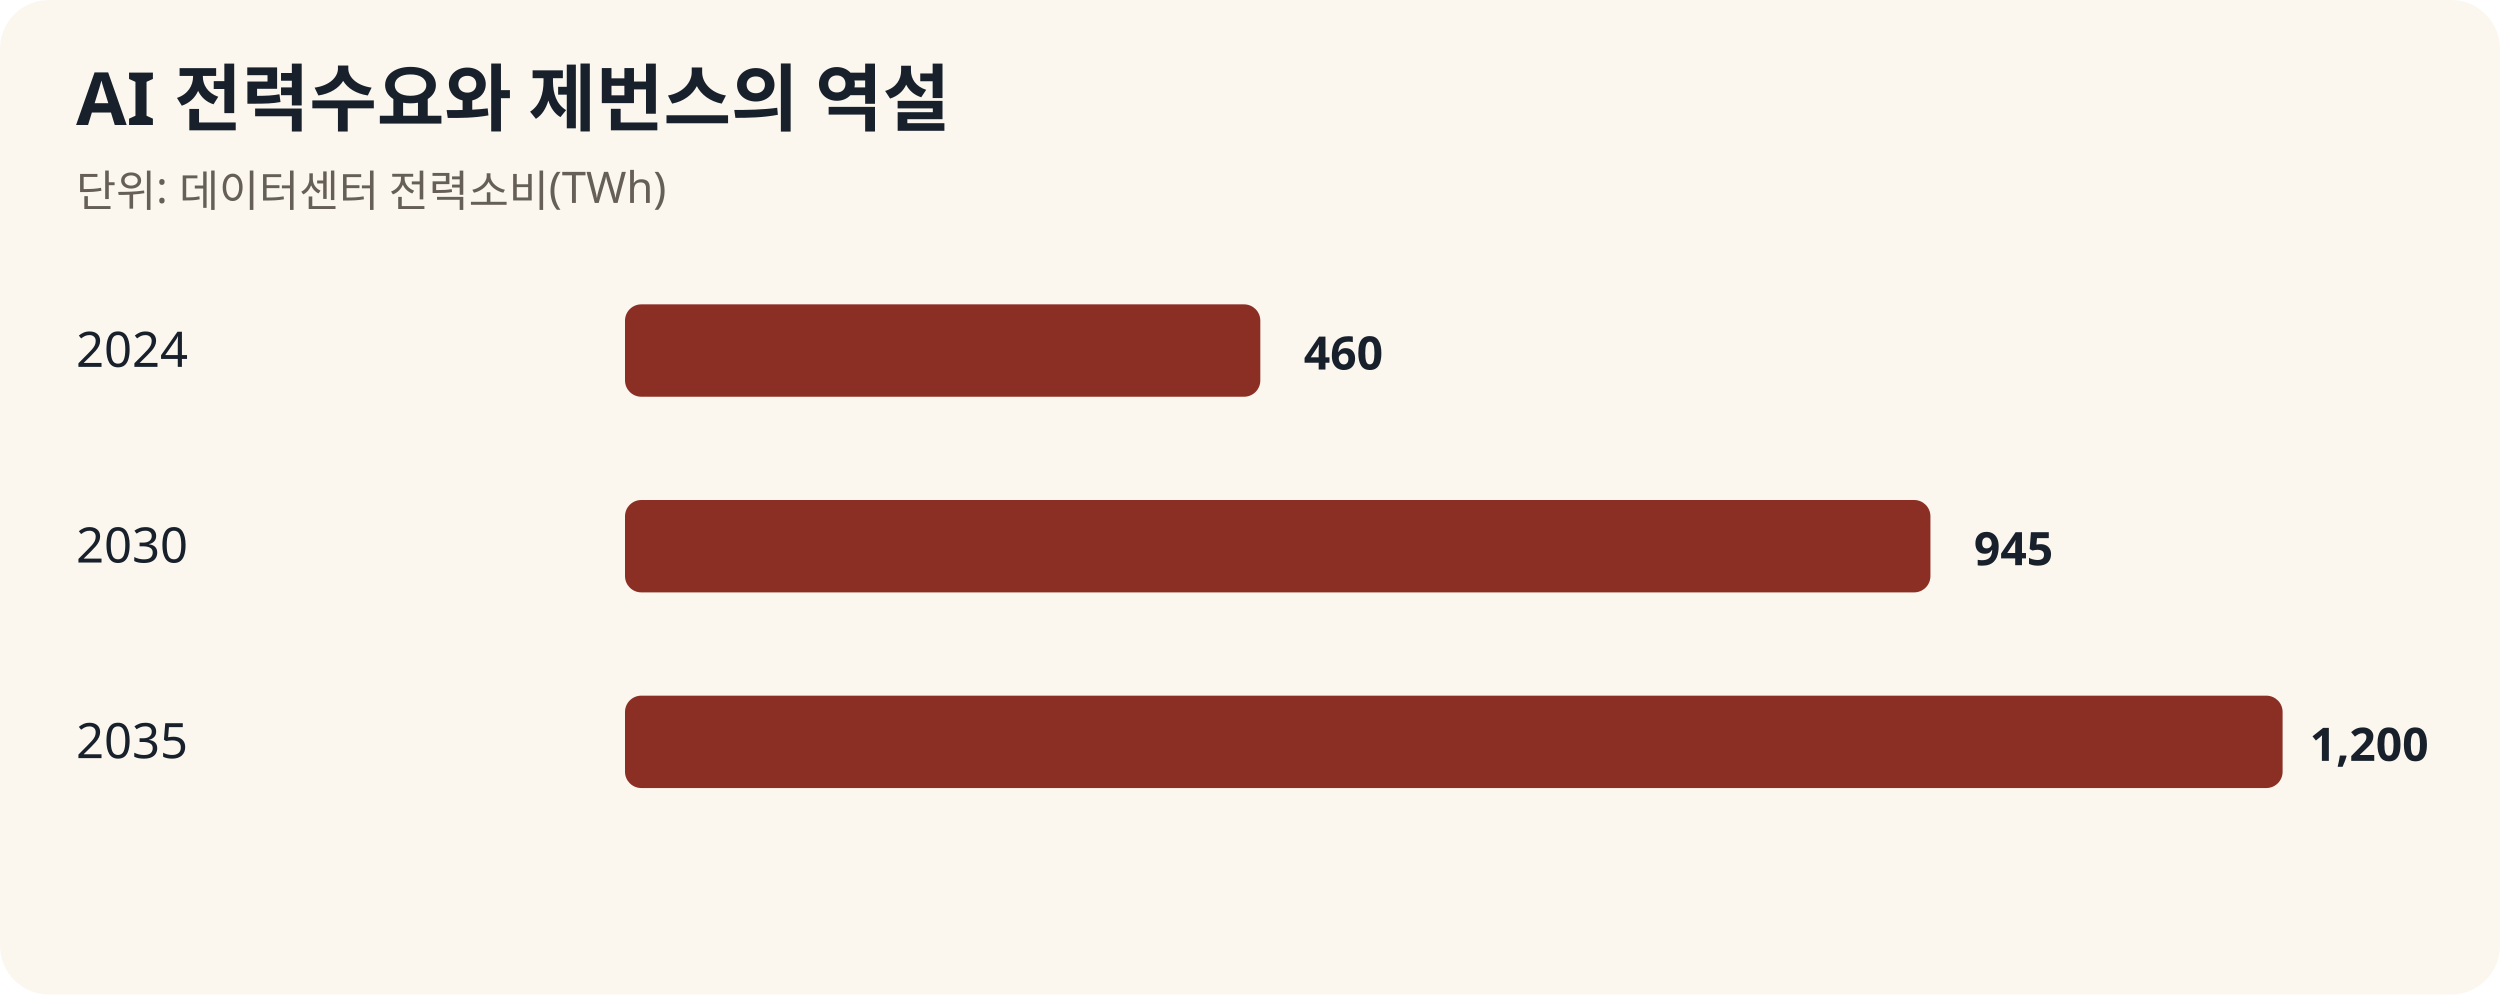
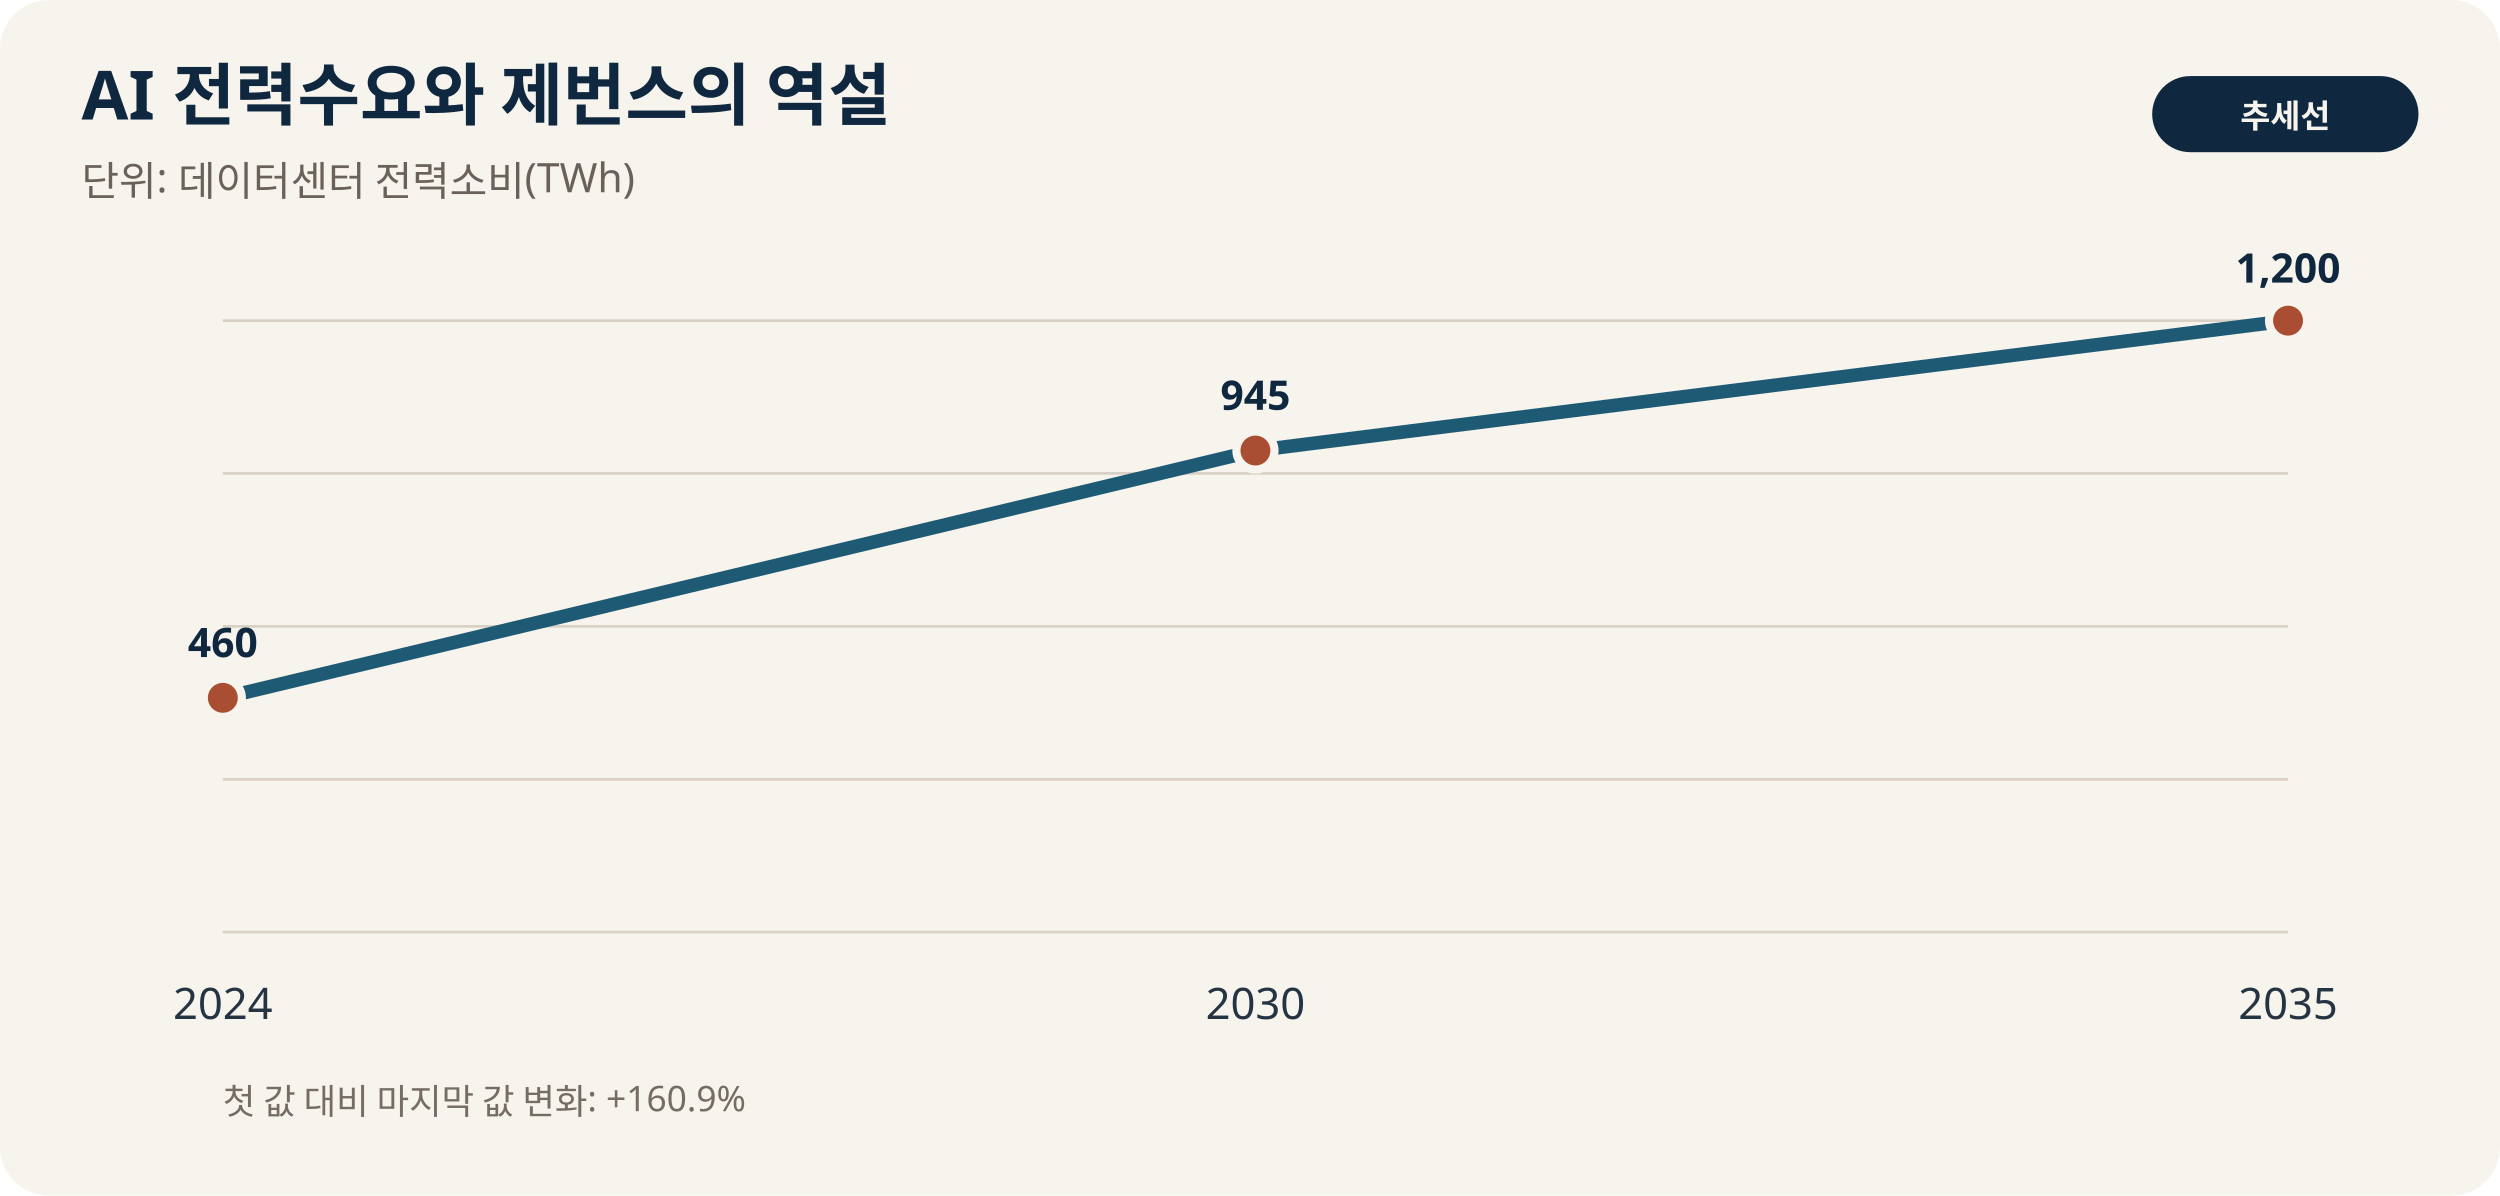
- <svg xmlns="http://www.w3.org/2000/svg" viewBox="0 0 920 366" role="img" aria-labelledby="title desc">
-   <style>.bg{fill:#fbf7ef}.bar{fill:#8b2f24}.title{font:700 27px sans-serif;fill:#18212b}.unit{font:16px sans-serif;fill:#655f58}.label{font:18px sans-serif;fill:#18212b}.value{font:700 17px sans-serif;fill:#18212b}</style>
+ <svg xmlns="http://www.w3.org/2000/svg" viewBox="0 0 920 440" role="img" aria-labelledby="title desc">
+   <style>
+   .bg{fill:#F7F4ED} .title{font:700 25px "Noto Sans KR",sans-serif;fill:#10283F}
+   .unit{font:15px "Noto Sans KR",sans-serif;fill:#6A625A} .label{font:16px "Noto Sans KR",sans-serif;fill:#253443}
+   .value{font:700 15px "Noto Sans KR",sans-serif;fill:#10283F} .grid{stroke:#D9D1C5;stroke-width:1}
+   .axis{stroke:#768594;stroke-width:1.4} .note{font:13px "Noto Sans KR",sans-serif;fill:#756C63}
+ </style>
  <rect class="bg" width="100%" height="100%" rx="18" />
-   <text x="28" y="46" class="title">AI 전력수요와 제번스의 역설</text>
-   <text x="28" y="76" class="unit">단위: 데이터센터 전력소비(TWh)</text>
-   <text x="28" y="135" class="label">2024</text>
-   <rect x="230" y="112" width="233.8" height="34" rx="6" class="bar" />
-   <text x="479.8" y="136" class="value">460</text>
-   <text x="28" y="207" class="label">2030</text>
-   <rect x="230" y="184" width="480.4" height="34" rx="6" class="bar" />
-   <text x="726.4" y="208" class="value">945</text>
-   <text x="28" y="279" class="label">2035</text>
-   <rect x="230" y="256" width="610.0" height="34" rx="6" class="bar" />
-   <text x="850.0" y="280" class="value">1,200</text>
+   <text x="30" y="44" class="title">AI 전력수요와 제번스의 역설</text>
+   <text x="30" y="72" class="unit">단위: 데이터센터 전력소비(TWh)</text>
+   <line x1="82" y1="118.0" x2="842" y2="118.0" class="grid" />
+   <line x1="82" y1="174.2" x2="842" y2="174.2" class="grid" />
+   <line x1="82" y1="230.5" x2="842" y2="230.5" class="grid" />
+   <line x1="82" y1="286.8" x2="842" y2="286.8" class="grid" />
+   <line x1="82" y1="343.0" x2="842" y2="343.0" class="grid" />
+   <polyline points="82.0,256.8 462.0,165.8 842.0,118.0" fill="none" stroke="#1F5A75" stroke-width="5" stroke-linejoin="round" />
+   <circle cx="82.0" cy="256.8" r="7" fill="#A94E32" stroke="#F7F4ED" stroke-width="3" />
+   <circle cx="462.0" cy="165.8" r="7" fill="#A94E32" stroke="#F7F4ED" stroke-width="3" />
+   <circle cx="842.0" cy="118.0" r="7" fill="#A94E32" stroke="#F7F4ED" stroke-width="3" />
+   <text x="82.0" y="375" text-anchor="middle" class="label">2024</text>
+   <text x="82.0" y="241.8" text-anchor="middle" class="value">460</text>
+   <text x="462.0" y="375" text-anchor="middle" class="label">2030</text>
+   <text x="462.0" y="150.8" text-anchor="middle" class="value">945</text>
+   <text x="842.0" y="375" text-anchor="middle" class="label">2035</text>
+   <text x="842.0" y="104.0" text-anchor="middle" class="value">1,200</text>
+   <text x="82" y="410" class="note">첫 값 대비 마지막 값 변화: +160.9%</text>
+   <rect x="792" y="28" width="98" height="28" rx="14" fill="#10283F" />
+   <text x="841" y="47" text-anchor="middle" style="font:700 12px 'Noto Sans KR',sans-serif;fill:#F7F4ED">추세선</text>
</svg>
